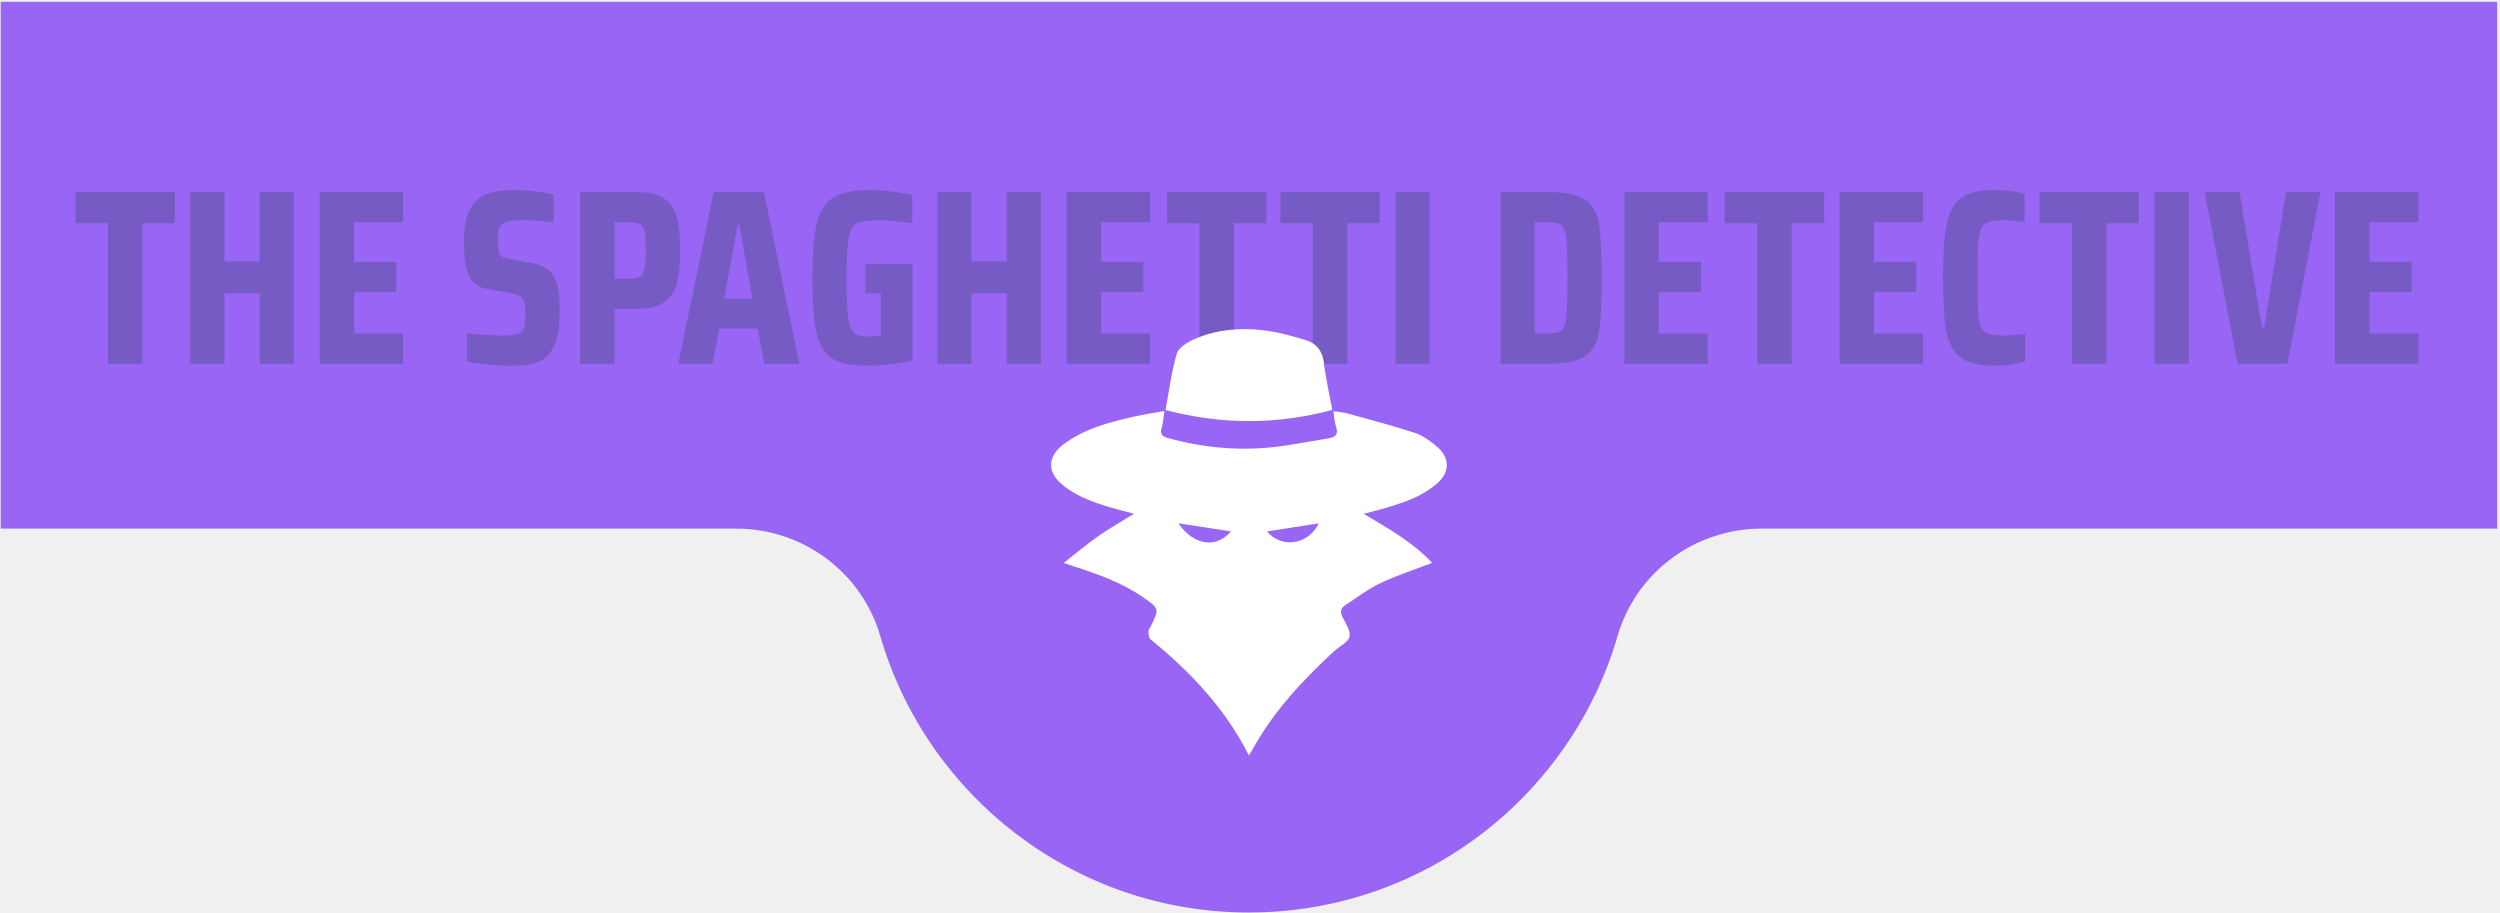
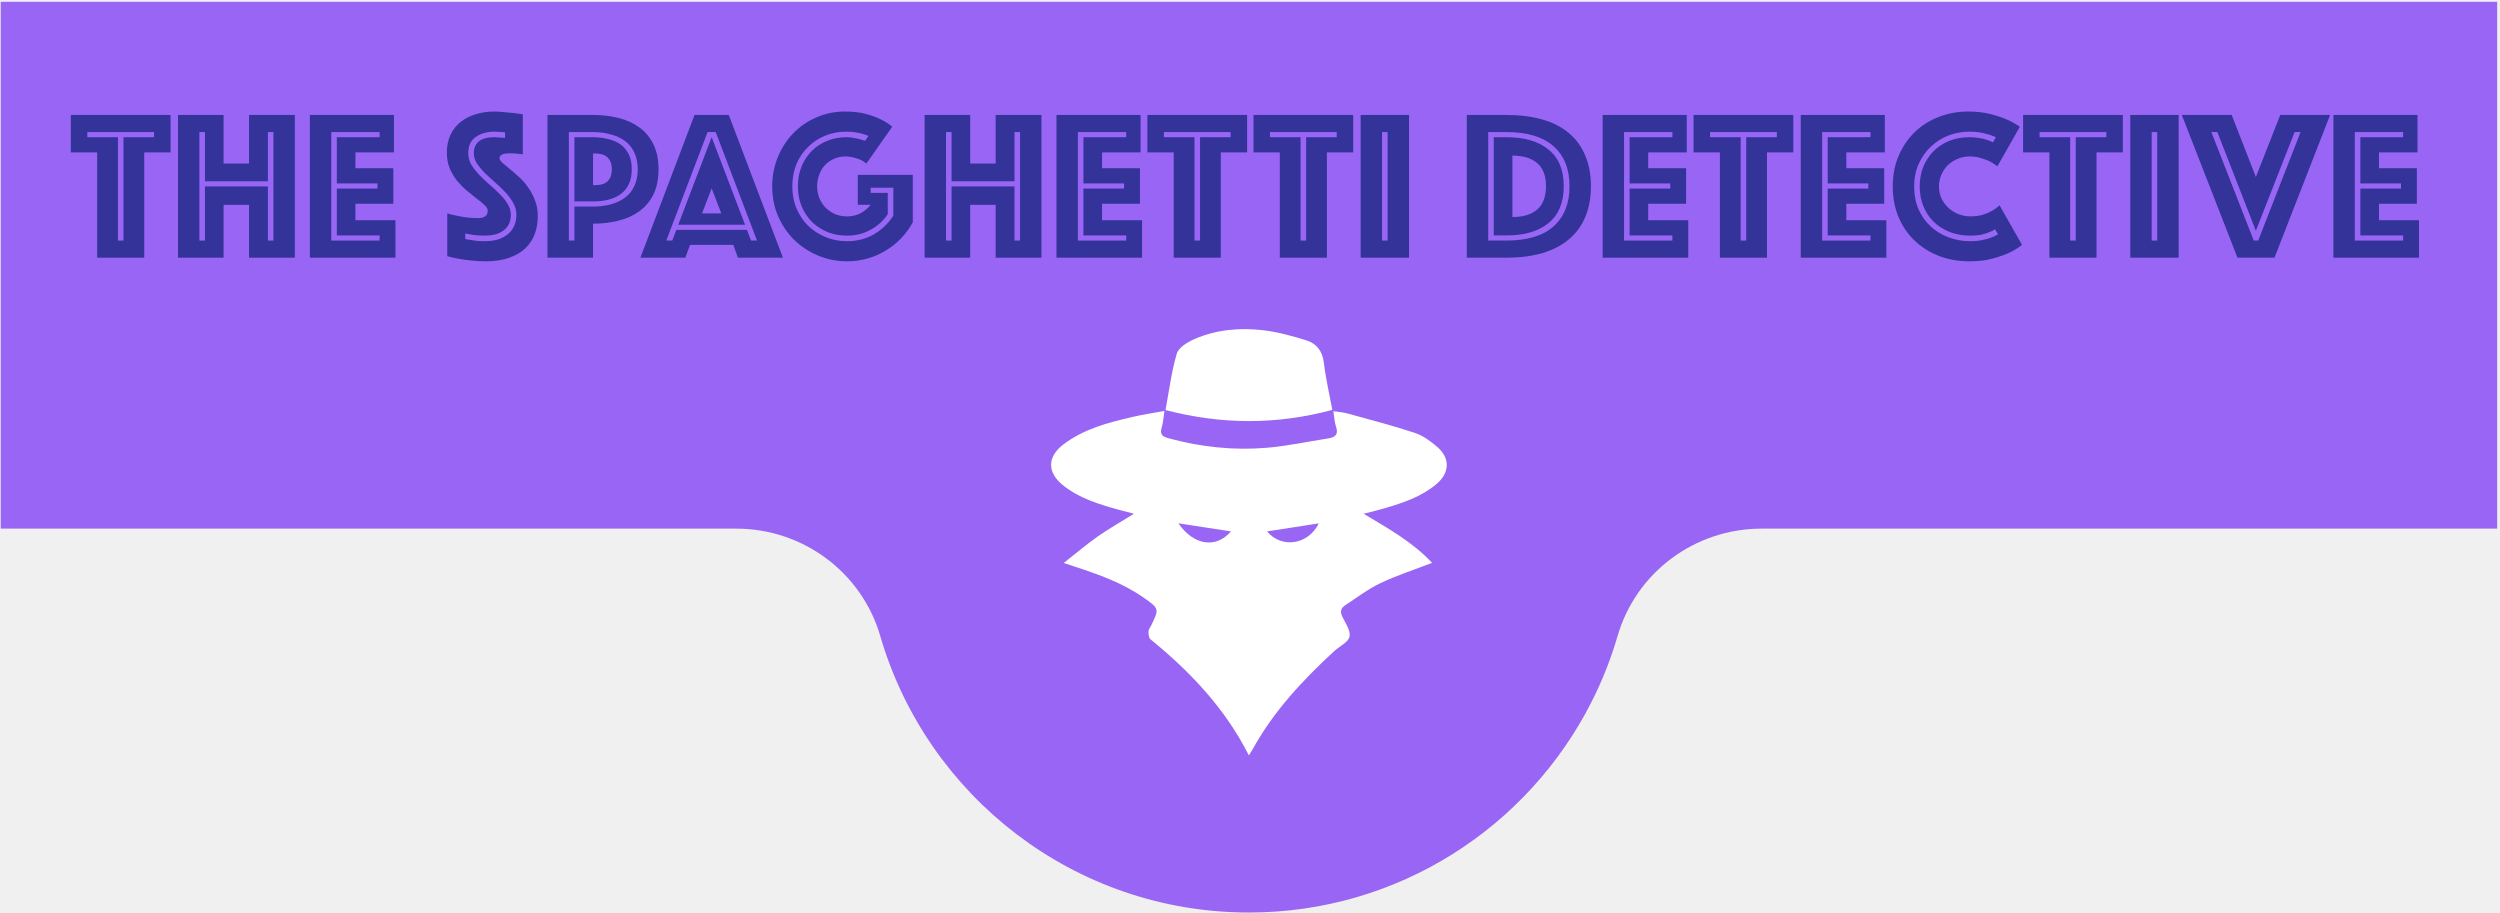
<svg xmlns="http://www.w3.org/2000/svg" width="701" height="256" viewBox="0 0 701 256" fill="none">
  <path fill-rule="evenodd" clip-rule="evenodd" d="M700.204 0.499V148.229H493.934C475.294 148.229 458.774 160.439 453.564 178.339C451.694 184.779 449.234 190.959 446.254 196.839C428.504 231.869 392.154 255.869 350.194 255.869C301.204 255.869 259.854 223.129 246.824 178.339C241.624 160.439 225.095 148.229 206.464 148.229H0.204V0.499H700.204Z" fill="#9965F4" />
-   <path d="M30.256 102V62.59H21.156V53.84H49.016V62.59H39.916V102H30.256Z" fill="#775BC4" />
-   <path d="M72.814 102V82.19H62.944V102H53.354V53.84H62.944V73.3H72.814V53.84H82.404V102H72.814Z" fill="#775BC4" />
-   <path d="M89.653 102V53.84H113.033V62.31H99.312V73.44H111.143V81.91H99.312V93.53H113.033V102H89.653Z" fill="#775BC4" />
-   <path d="M143.455 102.56C141.495 102.56 139.349 102.443 137.015 102.21C134.729 102.023 132.699 101.743 130.925 101.37V93.53C135.685 93.903 138.975 94.09 140.795 94.09C142.429 94.09 143.665 93.997 144.505 93.81C145.345 93.623 145.975 93.297 146.395 92.83C146.769 92.457 147.002 91.943 147.095 91.29C147.235 90.59 147.305 89.61 147.305 88.35C147.305 86.623 147.212 85.41 147.025 84.71C146.839 83.963 146.442 83.427 145.835 83.1C145.275 82.727 144.272 82.4 142.825 82.12L136.245 80.93C133.912 80.51 132.302 79.227 131.415 77.08C130.529 74.933 130.085 71.83 130.085 67.77C130.085 63.803 130.645 60.77 131.765 58.67C132.932 56.57 134.519 55.147 136.525 54.4C138.532 53.653 141.075 53.28 144.155 53.28C146.302 53.28 148.355 53.42 150.315 53.7C152.322 53.98 153.955 54.26 155.215 54.54V62.38C152.695 61.96 149.872 61.75 146.745 61.75C145.065 61.75 143.759 61.82 142.825 61.96C141.939 62.1 141.285 62.357 140.865 62.73C140.352 63.103 140.025 63.64 139.885 64.34C139.745 65.04 139.675 66.067 139.675 67.42C139.675 68.867 139.745 69.917 139.885 70.57C140.072 71.223 140.375 71.69 140.795 71.97C141.215 72.25 141.939 72.483 142.965 72.67L149.125 73.79C150.759 74.023 152.135 74.537 153.255 75.33C154.422 76.077 155.332 77.337 155.985 79.11C156.639 80.977 156.965 83.613 156.965 87.02C156.965 91.453 156.429 94.79 155.355 97.03C154.282 99.27 152.789 100.763 150.875 101.51C149.009 102.21 146.535 102.56 143.455 102.56Z" fill="#775BC4" />
-   <path d="M162.66 53.84H178.55C181.957 53.84 184.524 54.447 186.25 55.66C188.024 56.873 189.214 58.647 189.82 60.98C190.427 63.267 190.73 66.323 190.73 70.15C190.73 73.837 190.45 76.847 189.89 79.18C189.33 81.467 188.164 83.287 186.39 84.64C184.617 85.947 181.98 86.6 178.48 86.6H172.32V102H162.66V53.84ZM176.1 78.13C177.687 78.13 178.807 77.943 179.46 77.57C180.114 77.197 180.534 76.497 180.72 75.47C180.954 74.397 181.07 72.623 181.07 70.15C181.07 67.677 180.954 65.927 180.72 64.9C180.534 63.873 180.114 63.197 179.46 62.87C178.854 62.497 177.757 62.31 176.17 62.31H172.32V78.13H176.1Z" fill="#775BC4" />
-   <path d="M214.343 102L212.453 92.13H201.673L199.783 102H190.193L200.133 53.84H214.203L224.143 102H214.343ZM207.273 62.94H206.853L203.073 83.8H210.983L207.273 62.94Z" fill="#775BC4" />
-   <path d="M242.631 82.26V74H255.861V101.09C254.228 101.51 252.245 101.86 249.911 102.14C247.578 102.42 245.408 102.56 243.401 102.56C238.968 102.56 235.655 101.907 233.461 100.6C231.315 99.247 229.821 96.867 228.981 93.46C228.188 90.007 227.791 84.827 227.791 77.92C227.791 71.06 228.211 65.927 229.051 62.52C229.938 59.067 231.525 56.663 233.811 55.31C236.098 53.957 239.528 53.28 244.101 53.28C245.968 53.28 247.998 53.42 250.191 53.7C252.385 53.98 254.251 54.307 255.791 54.68V62.59C251.778 62.03 248.861 61.75 247.041 61.75C243.868 61.75 241.675 62.007 240.461 62.52C239.295 63.033 238.478 64.363 238.011 66.51C237.591 68.61 237.381 72.413 237.381 77.92C237.381 83.053 237.521 86.717 237.801 88.91C238.081 91.057 238.618 92.503 239.411 93.25C240.251 93.997 241.651 94.37 243.611 94.37C244.031 94.37 245.151 94.3 246.971 94.16V82.26H242.631Z" fill="#775BC4" />
-   <path d="M282.273 102V82.19H272.403V102H262.813V53.84H272.403V73.3H282.273V53.84H291.863V102H282.273Z" fill="#775BC4" />
-   <path d="M299.112 102V53.84H322.491V62.31H308.771V73.44H320.602V81.91H308.771V93.53H322.491V102H299.112Z" fill="#775BC4" />
-   <path d="M336.345 102V62.59H327.245V53.84H355.105V62.59H346.005V102H336.345Z" fill="#775BC4" />
-   <path d="M368.123 102V62.59H359.023V53.84H386.883V62.59H377.783V102H368.123Z" fill="#775BC4" />
-   <path d="M391.291 102V53.84H400.881V102H391.291Z" fill="#775BC4" />
-   <path d="M420.752 53.84H433.772C438.719 53.84 442.242 54.54 444.342 55.94C446.489 57.293 447.819 59.51 448.332 62.59C448.846 65.623 449.102 70.733 449.102 77.92C449.102 85.107 448.846 90.24 448.332 93.32C447.819 96.353 446.489 98.57 444.342 99.97C442.242 101.323 438.719 102 433.772 102H420.752V53.84ZM433.632 93.53C435.686 93.53 437.062 93.297 437.762 92.83C438.509 92.317 438.976 91.08 439.162 89.12C439.396 87.16 439.512 83.427 439.512 77.92C439.512 72.46 439.396 68.75 439.162 66.79C438.929 64.783 438.462 63.547 437.762 63.08C437.062 62.567 435.686 62.31 433.632 62.31H430.342V93.53H433.632Z" fill="#775BC4" />
-   <path d="M455.479 102V53.84H478.859V62.31H465.139V73.44H476.969V81.91H465.139V93.53H478.859V102H455.479Z" fill="#775BC4" />
-   <path d="M492.722 102V62.59H483.622V53.84H511.482V62.59H502.382V102H492.722Z" fill="#775BC4" />
-   <path d="M515.82 102V53.84H539.2V62.31H525.48V73.44H537.31V81.91H525.48V93.53H539.2V102H515.82Z" fill="#775BC4" />
-   <path d="M567.852 101.37C566.872 101.697 565.589 101.977 564.002 102.21C562.462 102.443 560.992 102.56 559.592 102.56C555.206 102.56 551.986 101.837 549.932 100.39C547.879 98.943 546.502 96.54 545.802 93.18C545.149 89.82 544.822 84.733 544.822 77.92C544.822 71.153 545.172 66.09 545.872 62.73C546.572 59.323 547.949 56.897 550.002 55.45C552.102 54.003 555.299 53.28 559.592 53.28C561.132 53.28 562.649 53.397 564.142 53.63C565.682 53.817 566.872 54.073 567.712 54.4V62.24C565.006 61.913 562.952 61.75 561.552 61.75C559.172 61.75 557.516 62.077 556.582 62.73C555.696 63.337 555.112 64.667 554.832 66.72C554.599 68.773 554.482 72.507 554.482 77.92C554.482 83.333 554.599 87.067 554.832 89.12C555.112 91.173 555.696 92.527 556.582 93.18C557.516 93.787 559.172 94.09 561.552 94.09C563.699 94.09 565.799 93.927 567.852 93.6V101.37Z" fill="#775BC4" />
-   <path d="M580.987 102V62.59H571.887V53.84H599.747V62.59H590.647V102H580.987Z" fill="#775BC4" />
-   <path d="M604.155 102V53.84H613.745V102H604.155Z" fill="#775BC4" />
-   <path d="M627.407 102L618.167 53.84H627.967L634.267 91.92H634.897L640.987 53.84H650.647L641.407 102H627.407Z" fill="#775BC4" />
-   <path d="M654.721 102V53.84H678.101V62.31H664.381V73.44H676.211V81.91H664.381V93.53H678.101V102H654.721Z" fill="#775BC4" />
+   <path d="M27.244 42.734H19.864V32.234H47.824V42.734H40.444V72.254H27.244V42.734ZM34.624 67.454V38.474H43.204V37.034H24.484V38.474H33.064V67.454H34.624Z" fill="#333399" />
+   <path d="M49.913 32.234H62.694V45.854H69.834V32.234H82.674V72.254H69.834V57.434H62.694V72.254H49.913V32.234ZM57.474 67.454V52.274H75.114V67.454H76.674V37.034H75.114V50.834H57.474V37.034H55.913V67.454H57.474Z" fill="#333399" />
+   <path d="M86.886 32.234H110.466V42.734H99.666V47.174H110.286V57.134H99.666V61.754H110.886V72.254H86.886V32.234ZM106.446 67.454V66.014H94.446V52.874H105.846V51.434H94.446V38.474H106.446V37.034H92.886V67.454H106.446Z" fill="#333399" />
+   <path d="M130.456 67.034C131.016 67.154 131.616 67.254 132.256 67.334C132.816 67.414 133.396 67.494 133.996 67.574C134.636 67.614 135.276 67.634 135.916 67.634C137.036 67.634 138.116 67.514 139.156 67.274C140.236 66.994 141.196 66.554 142.036 65.954C142.876 65.354 143.536 64.594 144.016 63.674C144.536 62.714 144.796 61.554 144.796 60.194C144.796 59.034 144.496 57.934 143.896 56.894C143.336 55.854 142.596 54.854 141.676 53.894C140.796 52.934 139.836 52.014 138.796 51.134C137.796 50.254 136.836 49.374 135.916 48.494C135.036 47.574 134.296 46.674 133.696 45.794C133.136 44.874 132.856 43.934 132.856 42.974C132.856 41.534 133.316 40.434 134.236 39.674C135.156 38.874 136.636 38.474 138.676 38.474C138.996 38.474 139.316 38.494 139.636 38.534C139.996 38.534 140.336 38.554 140.656 38.594C140.976 38.634 141.296 38.654 141.616 38.654V37.094C141.336 37.094 141.036 37.074 140.716 37.034C140.436 36.994 140.116 36.974 139.756 36.974C139.436 36.934 139.096 36.914 138.736 36.914C136.576 36.914 134.796 37.414 133.396 38.414C131.996 39.374 131.296 40.894 131.296 42.974C131.296 44.094 131.576 45.154 132.136 46.154C132.736 47.114 133.476 48.074 134.356 49.034C135.276 49.954 136.236 50.854 137.236 51.734C138.276 52.614 139.236 53.514 140.116 54.434C141.036 55.314 141.776 56.234 142.336 57.194C142.936 58.154 143.236 59.154 143.236 60.194C143.236 62.114 142.576 63.574 141.256 64.574C139.976 65.574 138.196 66.074 135.916 66.074C134.556 66.074 133.316 65.974 132.196 65.774C131.596 65.694 131.016 65.594 130.456 65.474V67.034ZM125.416 59.834C126.296 60.114 127.216 60.334 128.176 60.494C128.976 60.694 129.876 60.854 130.876 60.974C131.916 61.094 132.956 61.154 133.996 61.154C135.836 61.154 136.756 60.474 136.756 59.114C136.756 58.594 136.476 58.074 135.916 57.554C135.356 56.994 134.636 56.394 133.756 55.754C132.916 55.074 131.996 54.334 130.996 53.534C130.036 52.734 129.116 51.814 128.236 50.774C127.396 49.734 126.696 48.574 126.136 47.294C125.576 45.974 125.296 44.474 125.296 42.794C125.296 40.914 125.636 39.254 126.316 37.814C126.996 36.374 127.936 35.174 129.136 34.214C130.336 33.254 131.736 32.534 133.336 32.054C134.976 31.534 136.716 31.274 138.556 31.274C139.516 31.274 140.476 31.334 141.436 31.454C142.396 31.534 143.256 31.614 144.016 31.694C144.896 31.814 145.756 31.934 146.596 32.054V43.274C146.276 43.234 145.916 43.194 145.516 43.154C145.196 43.114 144.836 43.074 144.436 43.034C144.036 42.994 143.616 42.974 143.176 42.974C142.936 42.974 142.636 42.994 142.276 43.034C141.916 43.034 141.576 43.074 141.256 43.154C140.936 43.234 140.656 43.374 140.416 43.574C140.176 43.774 140.056 44.054 140.056 44.414C140.056 44.734 140.316 45.134 140.836 45.614C141.396 46.094 142.056 46.654 142.816 47.294C143.616 47.934 144.476 48.674 145.396 49.514C146.356 50.354 147.216 51.314 147.976 52.394C148.776 53.474 149.436 54.694 149.956 56.054C150.516 57.414 150.796 58.934 150.796 60.614C150.796 62.374 150.516 64.034 149.956 65.594C149.396 67.114 148.516 68.454 147.316 69.614C146.156 70.734 144.656 71.614 142.816 72.254C140.976 72.934 138.796 73.274 136.276 73.274C134.756 73.274 133.336 73.194 132.016 73.034C130.736 72.914 129.596 72.754 128.596 72.554C127.436 72.354 126.376 72.114 125.416 71.834V59.834Z" fill="#333399" />
+   <path d="M184.647 47.474C184.647 50.234 184.167 52.594 183.207 54.554C182.247 56.474 180.927 58.034 179.247 59.234C177.607 60.434 175.667 61.314 173.427 61.874C171.227 62.434 168.847 62.714 166.287 62.714V72.254H153.507V32.234H166.287C168.847 32.234 171.227 32.514 173.427 33.074C175.667 33.634 177.607 34.514 179.247 35.714C180.927 36.914 182.247 38.494 183.207 40.454C184.167 42.374 184.647 44.714 184.647 47.474ZM178.827 47.474C178.827 45.674 178.507 44.114 177.867 42.794C177.267 41.474 176.407 40.394 175.287 39.554C174.167 38.714 172.827 38.094 171.267 37.694C169.747 37.254 168.087 37.034 166.287 37.034H159.507V67.454H161.067V57.914H166.287C168.087 57.914 169.747 57.714 171.267 57.314C172.827 56.874 174.167 56.234 175.287 55.394C176.407 54.554 177.267 53.474 177.867 52.154C178.507 50.834 178.827 49.274 178.827 47.474ZM177.147 47.474C177.147 49.194 176.847 50.634 176.247 51.794C175.647 52.954 174.847 53.874 173.847 54.554C172.847 55.234 171.687 55.734 170.367 56.054C169.087 56.334 167.727 56.474 166.287 56.474H161.067V38.474H166.287C167.727 38.474 169.087 38.634 170.367 38.954C171.687 39.234 172.847 39.714 173.847 40.394C174.847 41.074 175.647 41.994 176.247 43.154C176.847 44.314 177.147 45.754 177.147 47.474ZM166.287 51.914H166.827C168.507 51.914 169.707 51.534 170.427 50.774C171.187 49.974 171.567 48.874 171.567 47.474C171.567 46.074 171.187 44.994 170.427 44.234C169.707 43.434 168.507 43.034 166.827 43.034H166.287V51.914Z" fill="#333399" />
+   <path d="M194.747 32.234H204.347L219.527 72.254H206.927L205.607 68.654H193.487L192.167 72.254H179.567L194.747 32.234ZM202.247 59.834L199.547 52.814L196.847 59.834H202.247ZM188.507 67.454L189.647 64.454H209.447L210.587 67.454H212.267L200.687 37.034H198.407L186.827 67.454H188.507ZM199.547 38.474L208.907 63.014H190.187L199.547 38.474Z" fill="#333399" />
+   <path d="M242.926 45.854C242.206 45.214 241.306 44.734 240.226 44.414C239.146 44.054 238.086 43.874 237.046 43.874C235.886 43.874 234.826 44.094 233.866 44.534C232.906 44.934 232.066 45.514 231.346 46.274C230.666 46.994 230.126 47.874 229.726 48.914C229.326 49.954 229.126 51.074 229.126 52.274C229.126 53.474 229.346 54.594 229.786 55.634C230.226 56.674 230.826 57.574 231.586 58.334C232.346 59.054 233.226 59.634 234.226 60.074C235.266 60.474 236.366 60.674 237.526 60.674C238.886 60.674 240.126 60.394 241.246 59.834C242.366 59.234 243.326 58.434 244.126 57.434H240.526V49.034H255.946V62.354C255.026 63.994 253.926 65.494 252.646 66.854C251.366 68.174 249.926 69.314 248.326 70.274C246.766 71.234 245.066 71.974 243.226 72.494C241.386 73.014 239.486 73.274 237.526 73.274C234.646 73.274 231.926 72.734 229.366 71.654C226.806 70.574 224.566 69.094 222.646 67.214C220.766 65.334 219.266 63.114 218.146 60.554C217.066 57.994 216.526 55.234 216.526 52.274C216.526 49.394 217.046 46.674 218.086 44.114C219.126 41.554 220.546 39.334 222.346 37.454C224.186 35.534 226.346 34.034 228.826 32.954C231.346 31.834 234.046 31.274 236.926 31.274C239.166 31.274 241.106 31.494 242.746 31.934C244.386 32.374 245.766 32.874 246.886 33.434C248.206 34.074 249.306 34.774 250.186 35.534L242.926 45.854ZM243.526 38.114C243.006 37.874 242.426 37.674 241.786 37.514C241.226 37.354 240.566 37.214 239.806 37.094C239.046 36.974 238.206 36.914 237.286 36.914C235.166 36.914 233.186 37.294 231.346 38.054C229.506 38.814 227.906 39.874 226.546 41.234C225.186 42.554 224.106 44.154 223.306 46.034C222.546 47.914 222.166 49.994 222.166 52.274C222.166 54.554 222.566 56.634 223.366 58.514C224.166 60.394 225.266 62.014 226.666 63.374C228.066 64.694 229.686 65.734 231.526 66.494C233.406 67.254 235.406 67.634 237.526 67.634C240.286 67.634 242.786 66.994 245.026 65.714C247.266 64.394 249.086 62.654 250.486 60.494V52.634H244.126V54.074H248.926V60.074C247.686 61.914 246.066 63.374 244.066 64.454C242.106 65.534 239.926 66.074 237.526 66.074C235.606 66.074 233.806 65.754 232.126 65.114C230.486 64.434 229.026 63.494 227.746 62.294C226.506 61.054 225.526 59.594 224.806 57.914C224.086 56.194 223.726 54.314 223.726 52.274C223.726 50.234 224.066 48.374 224.746 46.694C225.466 44.974 226.426 43.514 227.626 42.314C228.866 41.074 230.306 40.134 231.946 39.494C233.586 38.814 235.366 38.474 237.286 38.474C238.006 38.474 238.686 38.534 239.326 38.654C239.966 38.774 240.526 38.894 241.006 39.014C241.566 39.174 242.086 39.334 242.566 39.494L243.526 38.114Z" fill="#333399" />
+   <path d="M259.262 32.234H272.042V45.854H279.182V32.234H292.022V72.254H279.182V57.434H272.042V72.254H259.262V32.234ZM266.822 67.454V52.274H284.462V67.454H286.022V37.034H284.462V50.834H266.822V37.034H265.262V67.454H266.822Z" fill="#333399" />
+   <path d="M296.235 32.234H319.815V42.734H309.015V47.174H319.635V57.134H309.015V61.754H320.235V72.254H296.235V32.234ZM315.795 67.454V66.014H303.795V52.874H315.195V51.434H303.795V38.474H315.795V37.034H302.235V67.454H315.795Z" fill="#333399" />
+   <path d="M329.112 42.734H321.732V32.234H349.692V42.734H342.312V72.254H329.112V42.734ZM336.492 67.454V38.474H345.072V37.034H326.352V38.474H334.932V67.454H336.492Z" fill="#333399" />
+   <path d="M358.861 42.734H351.481V32.234H379.441V42.734H372.061V72.254H358.861V42.734ZM366.241 67.454V38.474H374.821V37.034H356.101V38.474H364.681V67.454H366.241Z" fill="#333399" />
+   <path d="M381.531 32.234H395.091V72.254H381.531V32.234ZM389.091 67.454V37.034H387.531V67.454H389.091Z" fill="#333399" />
+   <path d="M411.296 72.254V32.234H422.396C426.156 32.234 429.496 32.654 432.416 33.494C435.376 34.334 437.856 35.594 439.856 37.274C441.896 38.954 443.436 41.054 444.476 43.574C445.556 46.054 446.096 48.934 446.096 52.214C446.096 55.494 445.556 58.394 444.476 60.914C443.436 63.394 441.896 65.474 439.856 67.154C437.856 68.834 435.376 70.114 432.416 70.994C429.496 71.834 426.156 72.254 422.396 72.254H411.296ZM418.856 66.014V38.474H422.396C427.476 38.474 431.416 39.634 434.216 41.954C437.056 44.234 438.476 47.654 438.476 52.214C438.476 56.774 437.056 60.214 434.216 62.534C431.416 64.854 427.476 66.014 422.396 66.014H418.856ZM417.296 67.454H422.396C428.236 67.454 432.636 66.134 435.596 63.494C438.596 60.814 440.096 57.054 440.096 52.214C440.096 47.374 438.596 43.634 435.596 40.994C432.636 38.354 428.236 37.034 422.396 37.034H417.296V67.454ZM424.076 60.854C427.076 60.854 429.396 60.154 431.036 58.754C432.676 57.314 433.496 55.134 433.496 52.214C433.496 49.294 432.676 47.134 431.036 45.734C429.396 44.334 427.076 43.634 424.076 43.634V60.854Z" fill="#333399" />
+   <path d="M449.382 32.234H472.962V42.734H462.162V47.174H472.782V57.134H462.162V61.754H473.382V72.254H449.382V32.234ZM468.942 67.454V66.014H456.942V52.874H468.342V51.434H456.942V38.474H468.942V37.034H455.382V67.454H468.942Z" fill="#333399" />
+   <path d="M482.26 42.734H474.88V32.234H502.84V42.734H495.46V72.254H482.26V42.734ZM489.64 67.454V38.474H498.22V37.034H479.5V38.474H488.08V67.454H489.64Z" fill="#333399" />
+   <path d="M504.929 32.234H528.509V42.734H517.709V47.174H528.329V57.134H517.709V61.754H528.929V72.254H504.929V32.234ZM524.489 67.454V66.014H512.489V52.874H523.889V51.434H512.489V38.474H524.489V37.034H510.929V67.454H524.489Z" fill="#333399" />
+   <path d="M538.287 52.274C538.287 50.354 538.607 48.554 539.247 46.874C539.927 45.194 540.867 43.734 542.067 42.494C543.267 41.254 544.727 40.274 546.447 39.554C548.167 38.834 550.087 38.474 552.207 38.474C553.247 38.474 554.167 38.554 554.967 38.714C555.807 38.834 556.507 38.994 557.067 39.194C557.747 39.394 558.327 39.634 558.807 39.914L559.647 38.474C559.007 38.194 558.327 37.934 557.607 37.694C556.927 37.494 556.147 37.314 555.267 37.154C554.387 36.994 553.367 36.914 552.207 36.914C550.167 36.914 548.207 37.274 546.327 37.994C544.487 38.714 542.847 39.754 541.407 41.114C540.007 42.434 538.867 44.054 537.987 45.974C537.147 47.854 536.727 49.954 536.727 52.274C536.727 54.634 537.127 56.754 537.927 58.634C538.767 60.514 539.907 62.134 541.347 63.494C542.787 64.814 544.467 65.834 546.387 66.554C548.307 67.274 550.347 67.634 552.507 67.634C553.707 67.634 554.787 67.534 555.747 67.334C556.707 67.134 557.527 66.914 558.207 66.674C558.967 66.394 559.647 66.074 560.247 65.714L559.407 64.274C558.887 64.634 558.287 64.934 557.607 65.174C557.007 65.414 556.287 65.634 555.447 65.834C554.607 65.994 553.627 66.074 552.507 66.074C550.307 66.074 548.327 65.714 546.567 64.994C544.807 64.274 543.307 63.294 542.067 62.054C540.867 60.814 539.927 59.354 539.247 57.674C538.607 55.994 538.287 54.194 538.287 52.274ZM530.727 52.274C530.727 49.074 531.287 46.194 532.407 43.634C533.527 41.034 535.047 38.814 536.967 36.974C538.887 35.134 541.127 33.734 543.687 32.774C546.247 31.774 548.967 31.274 551.847 31.274C554.127 31.274 556.147 31.494 557.907 31.934C559.707 32.374 561.247 32.874 562.527 33.434C564.007 34.074 565.287 34.774 566.367 35.534L560.067 46.634C559.427 46.154 558.727 45.694 557.967 45.254C557.287 44.934 556.467 44.634 555.507 44.354C554.587 44.034 553.527 43.874 552.327 43.874C551.087 43.874 549.947 44.094 548.907 44.534C547.867 44.974 546.947 45.574 546.147 46.334C545.387 47.094 544.787 47.994 544.347 49.034C543.907 50.034 543.687 51.114 543.687 52.274C543.687 53.434 543.907 54.534 544.347 55.574C544.827 56.574 545.467 57.454 546.267 58.214C547.067 58.974 548.007 59.574 549.087 60.014C550.167 60.454 551.347 60.674 552.627 60.674C553.907 60.674 555.047 60.514 556.047 60.194C557.047 59.874 557.887 59.514 558.567 59.114C559.367 58.674 560.067 58.154 560.667 57.554L566.967 68.654C565.887 69.534 564.607 70.314 563.127 70.994C561.847 71.554 560.307 72.074 558.507 72.554C556.707 73.034 554.647 73.274 552.327 73.274C549.207 73.274 546.327 72.774 543.687 71.774C541.047 70.734 538.767 69.294 536.847 67.454C534.927 65.614 533.427 63.414 532.347 60.854C531.267 58.254 530.727 55.394 530.727 52.274Z" fill="#333399" />
+   <path d="M574.662 42.734H567.282V32.234H595.242V42.734H587.862V72.254H574.662V42.734ZM582.042 67.454V38.474H590.622V37.034H571.902V38.474H580.482V67.454H582.042Z" fill="#333399" />
+   <path d="M597.331 32.234H610.891V72.254H597.331V32.234ZM604.891 67.454V37.034H603.331V67.454H604.891Z" fill="#333399" />
+   <path d="M625.765 32.234L632.545 49.634L639.385 32.234H653.365L637.765 72.254H627.385L611.785 32.234H625.765ZM633.205 67.454L645.085 37.034H643.405L632.545 64.694L621.745 37.034H620.065L631.945 67.454H633.205Z" fill="#333399" />
+   <path d="M654.285 32.234H677.865V42.734H667.065V47.174H677.685V57.134H667.065V61.754H678.285V72.254H654.285V32.234ZM673.845 67.454V66.014H661.845V52.874H673.245V51.434H661.845V38.474H673.845V37.034H660.285V67.454H673.845Z" fill="#333399" />
  <path fill-rule="evenodd" clip-rule="evenodd" d="M355.27 149.007C359.445 153.943 366.905 152.709 369.78 146.753C364.997 147.496 360.143 148.25 355.27 149.007M345.154 149.003C340.264 148.249 335.4 147.5 330.428 146.735C334.692 152.952 340.989 153.888 345.154 149.003M350.184 211.823C343.47 198.528 333.692 188.321 322.577 179.238C322.098 178.847 322.039 177.772 322.046 177.019C322.052 176.492 322.506 175.97 322.76 175.445C325.066 170.688 325.085 170.66 320.619 167.539C314.748 163.437 308.081 161.085 301.351 158.88C300.588 158.63 299.827 158.377 298.265 157.861C301.763 155.116 304.698 152.607 307.844 150.401C310.96 148.216 314.29 146.337 317.956 144.057C316.312 143.625 315.019 143.3 313.735 142.945C308.189 141.411 302.685 139.761 298.086 136.085C293.617 132.511 293.584 128.146 298.118 124.67C303.88 120.25 310.759 118.488 317.661 116.884C320.466 116.232 323.328 115.817 326.506 115.231C326.229 117.017 326.164 118.506 325.741 119.886C325.187 121.693 325.819 122.382 327.532 122.852C336.608 125.344 345.858 126.343 355.204 125.558C360.975 125.072 366.68 123.817 372.419 122.936C374.411 122.631 375.373 121.826 374.618 119.623C374.194 118.385 374.161 117.013 373.886 115.294C375.303 115.516 376.589 115.594 377.803 115.93C384.113 117.675 390.462 119.312 396.673 121.365C398.964 122.123 401.116 123.682 402.978 125.285C406.689 128.478 406.52 132.577 402.774 135.737C398.533 139.315 393.389 141.005 388.187 142.537C386.441 143.052 384.665 143.465 382.363 144.064C389.359 148.243 396.135 152.023 401.558 157.823C396.527 159.767 391.631 161.348 387.027 163.541C383.54 165.201 380.406 167.614 377.151 169.747C375.957 170.53 375.7 171.542 376.403 172.954C377.301 174.756 378.776 176.898 378.403 178.527C378.041 180.103 375.624 181.183 374.158 182.534C365.314 190.686 357.139 199.397 351.28 210.033C351.001 210.539 350.677 211.02 350.184 211.823" fill="white" />
  <path fill-rule="evenodd" clip-rule="evenodd" d="M373.582 114.931C357.913 119.146 342.547 119.069 326.809 114.985C327.835 109.508 328.465 104.201 329.974 99.157C330.491 97.426 333.011 95.904 334.952 95.061C341.109 92.391 347.703 91.824 354.288 92.608C358.364 93.094 362.403 94.224 366.338 95.453C369.203 96.349 370.832 98.479 371.213 101.737C371.712 106.014 372.713 110.233 373.582 114.931" fill="white" />
</svg>
